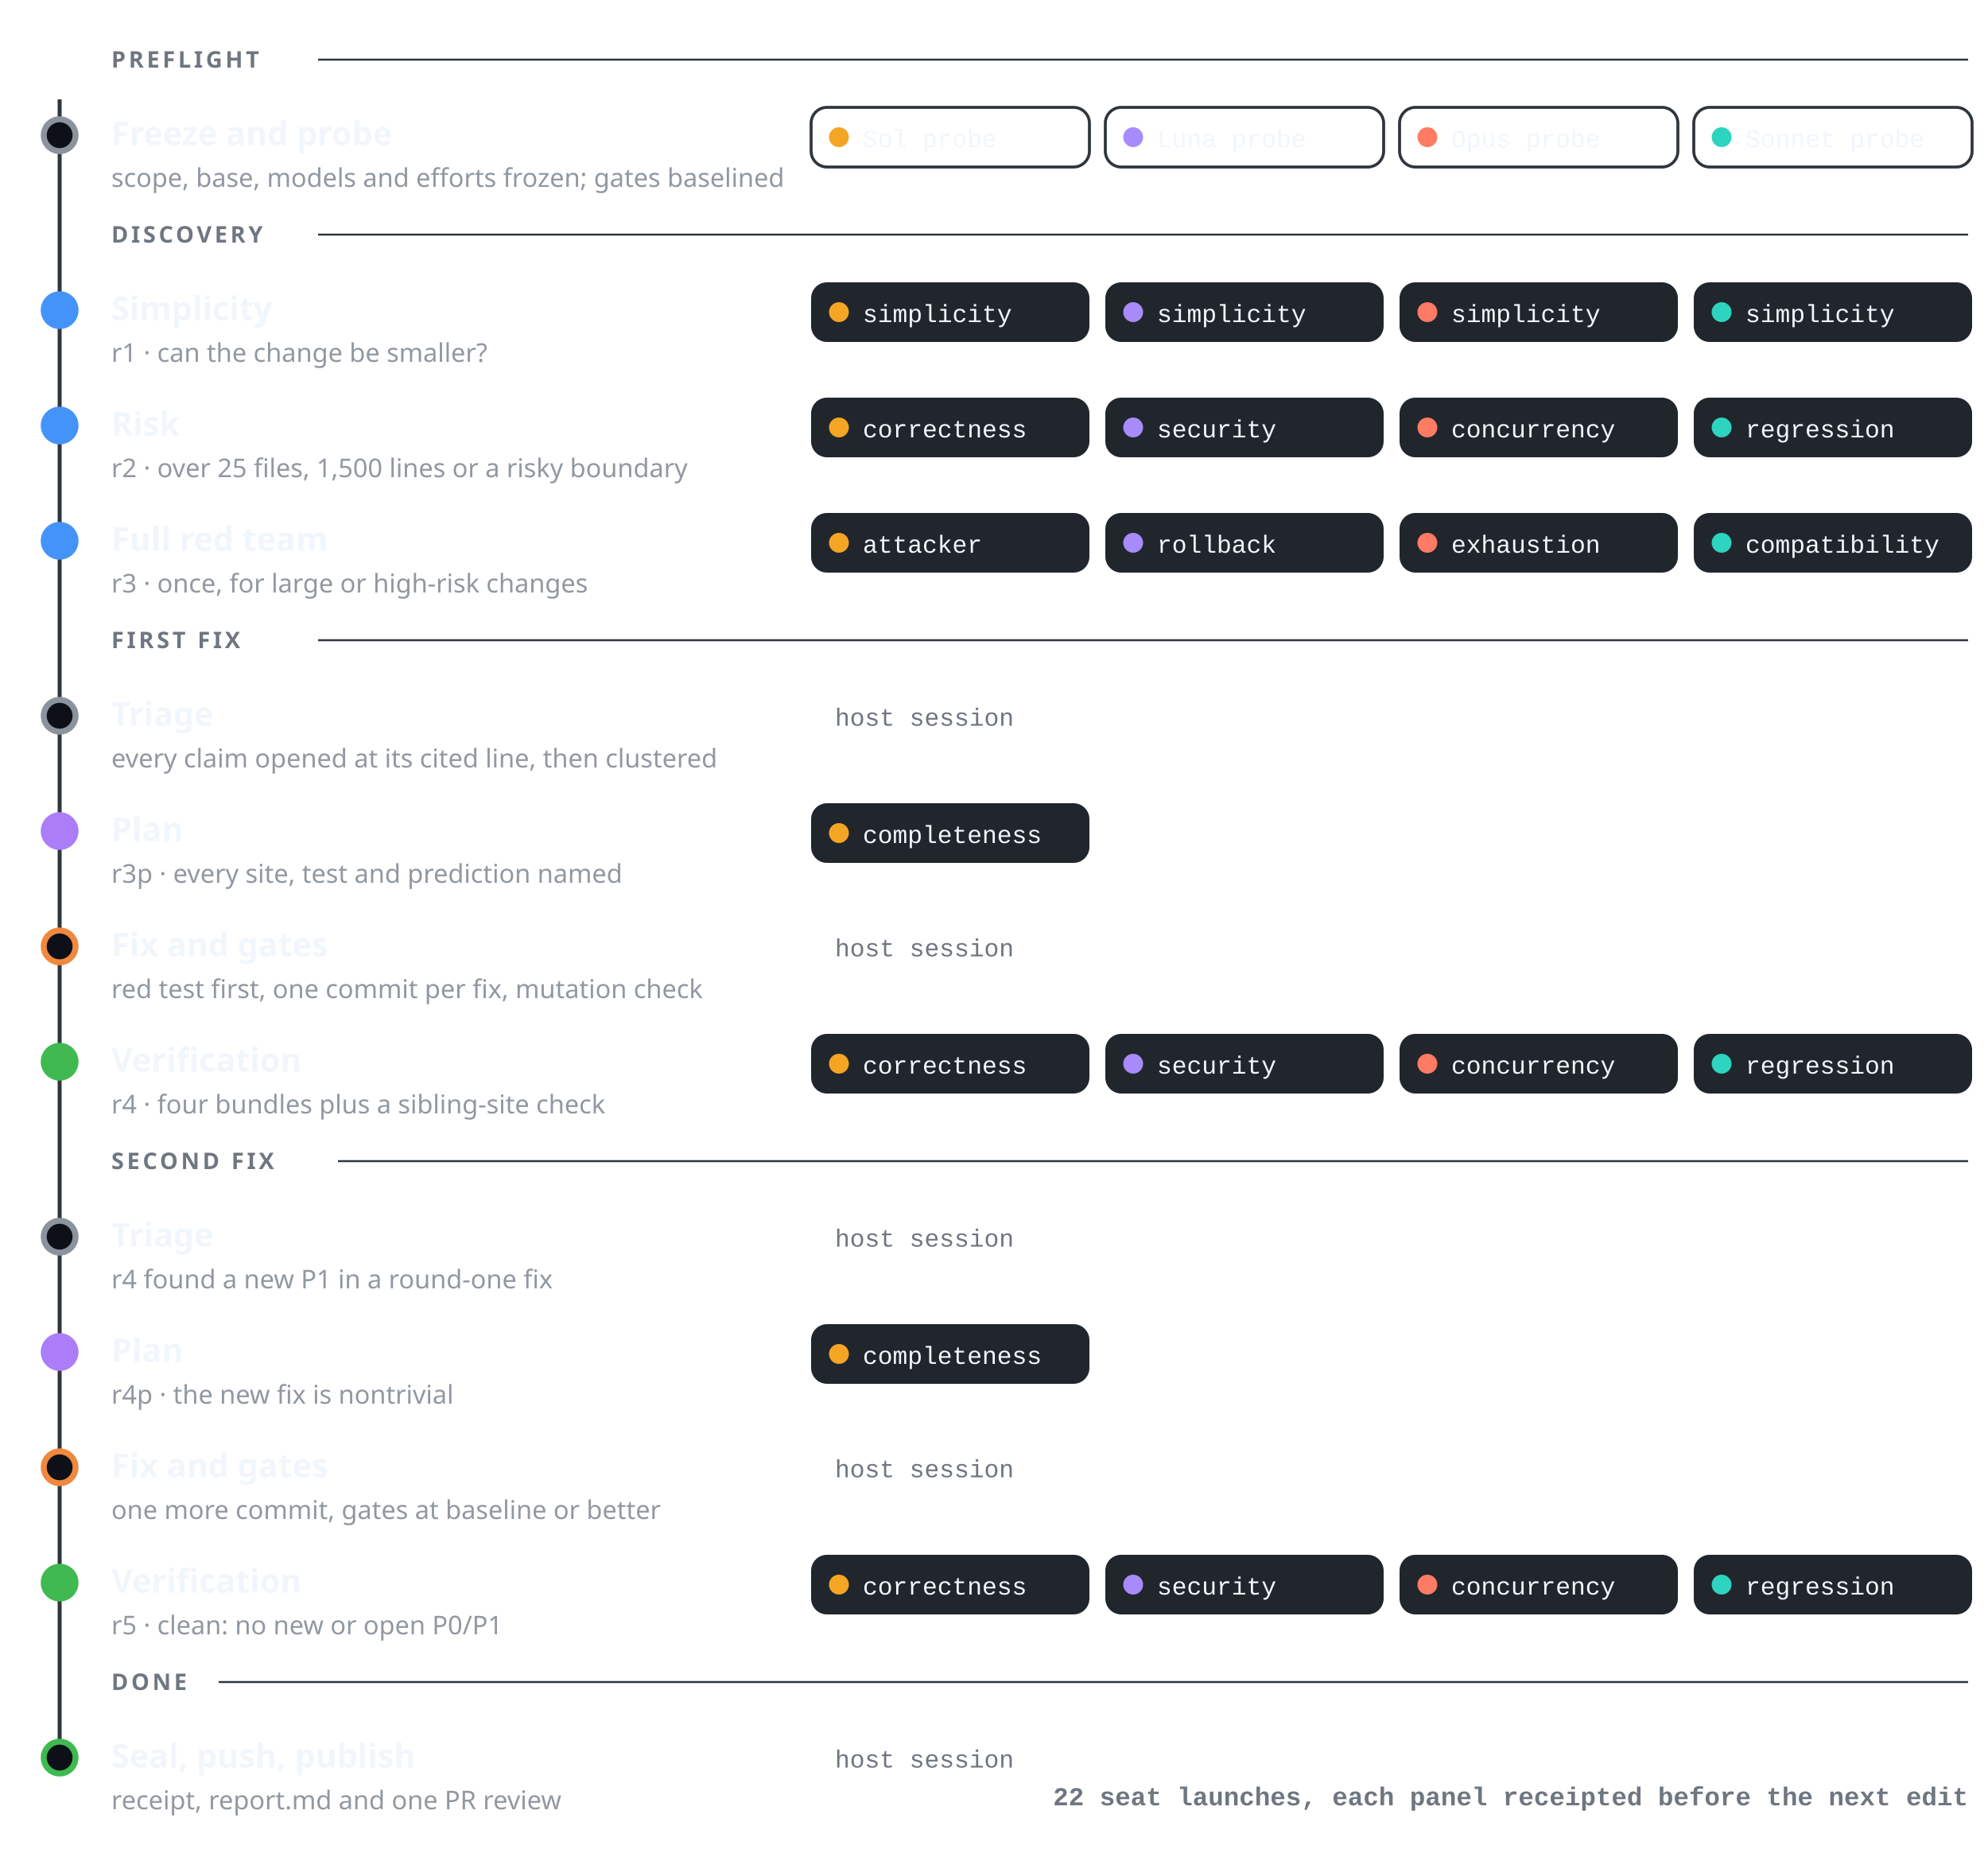
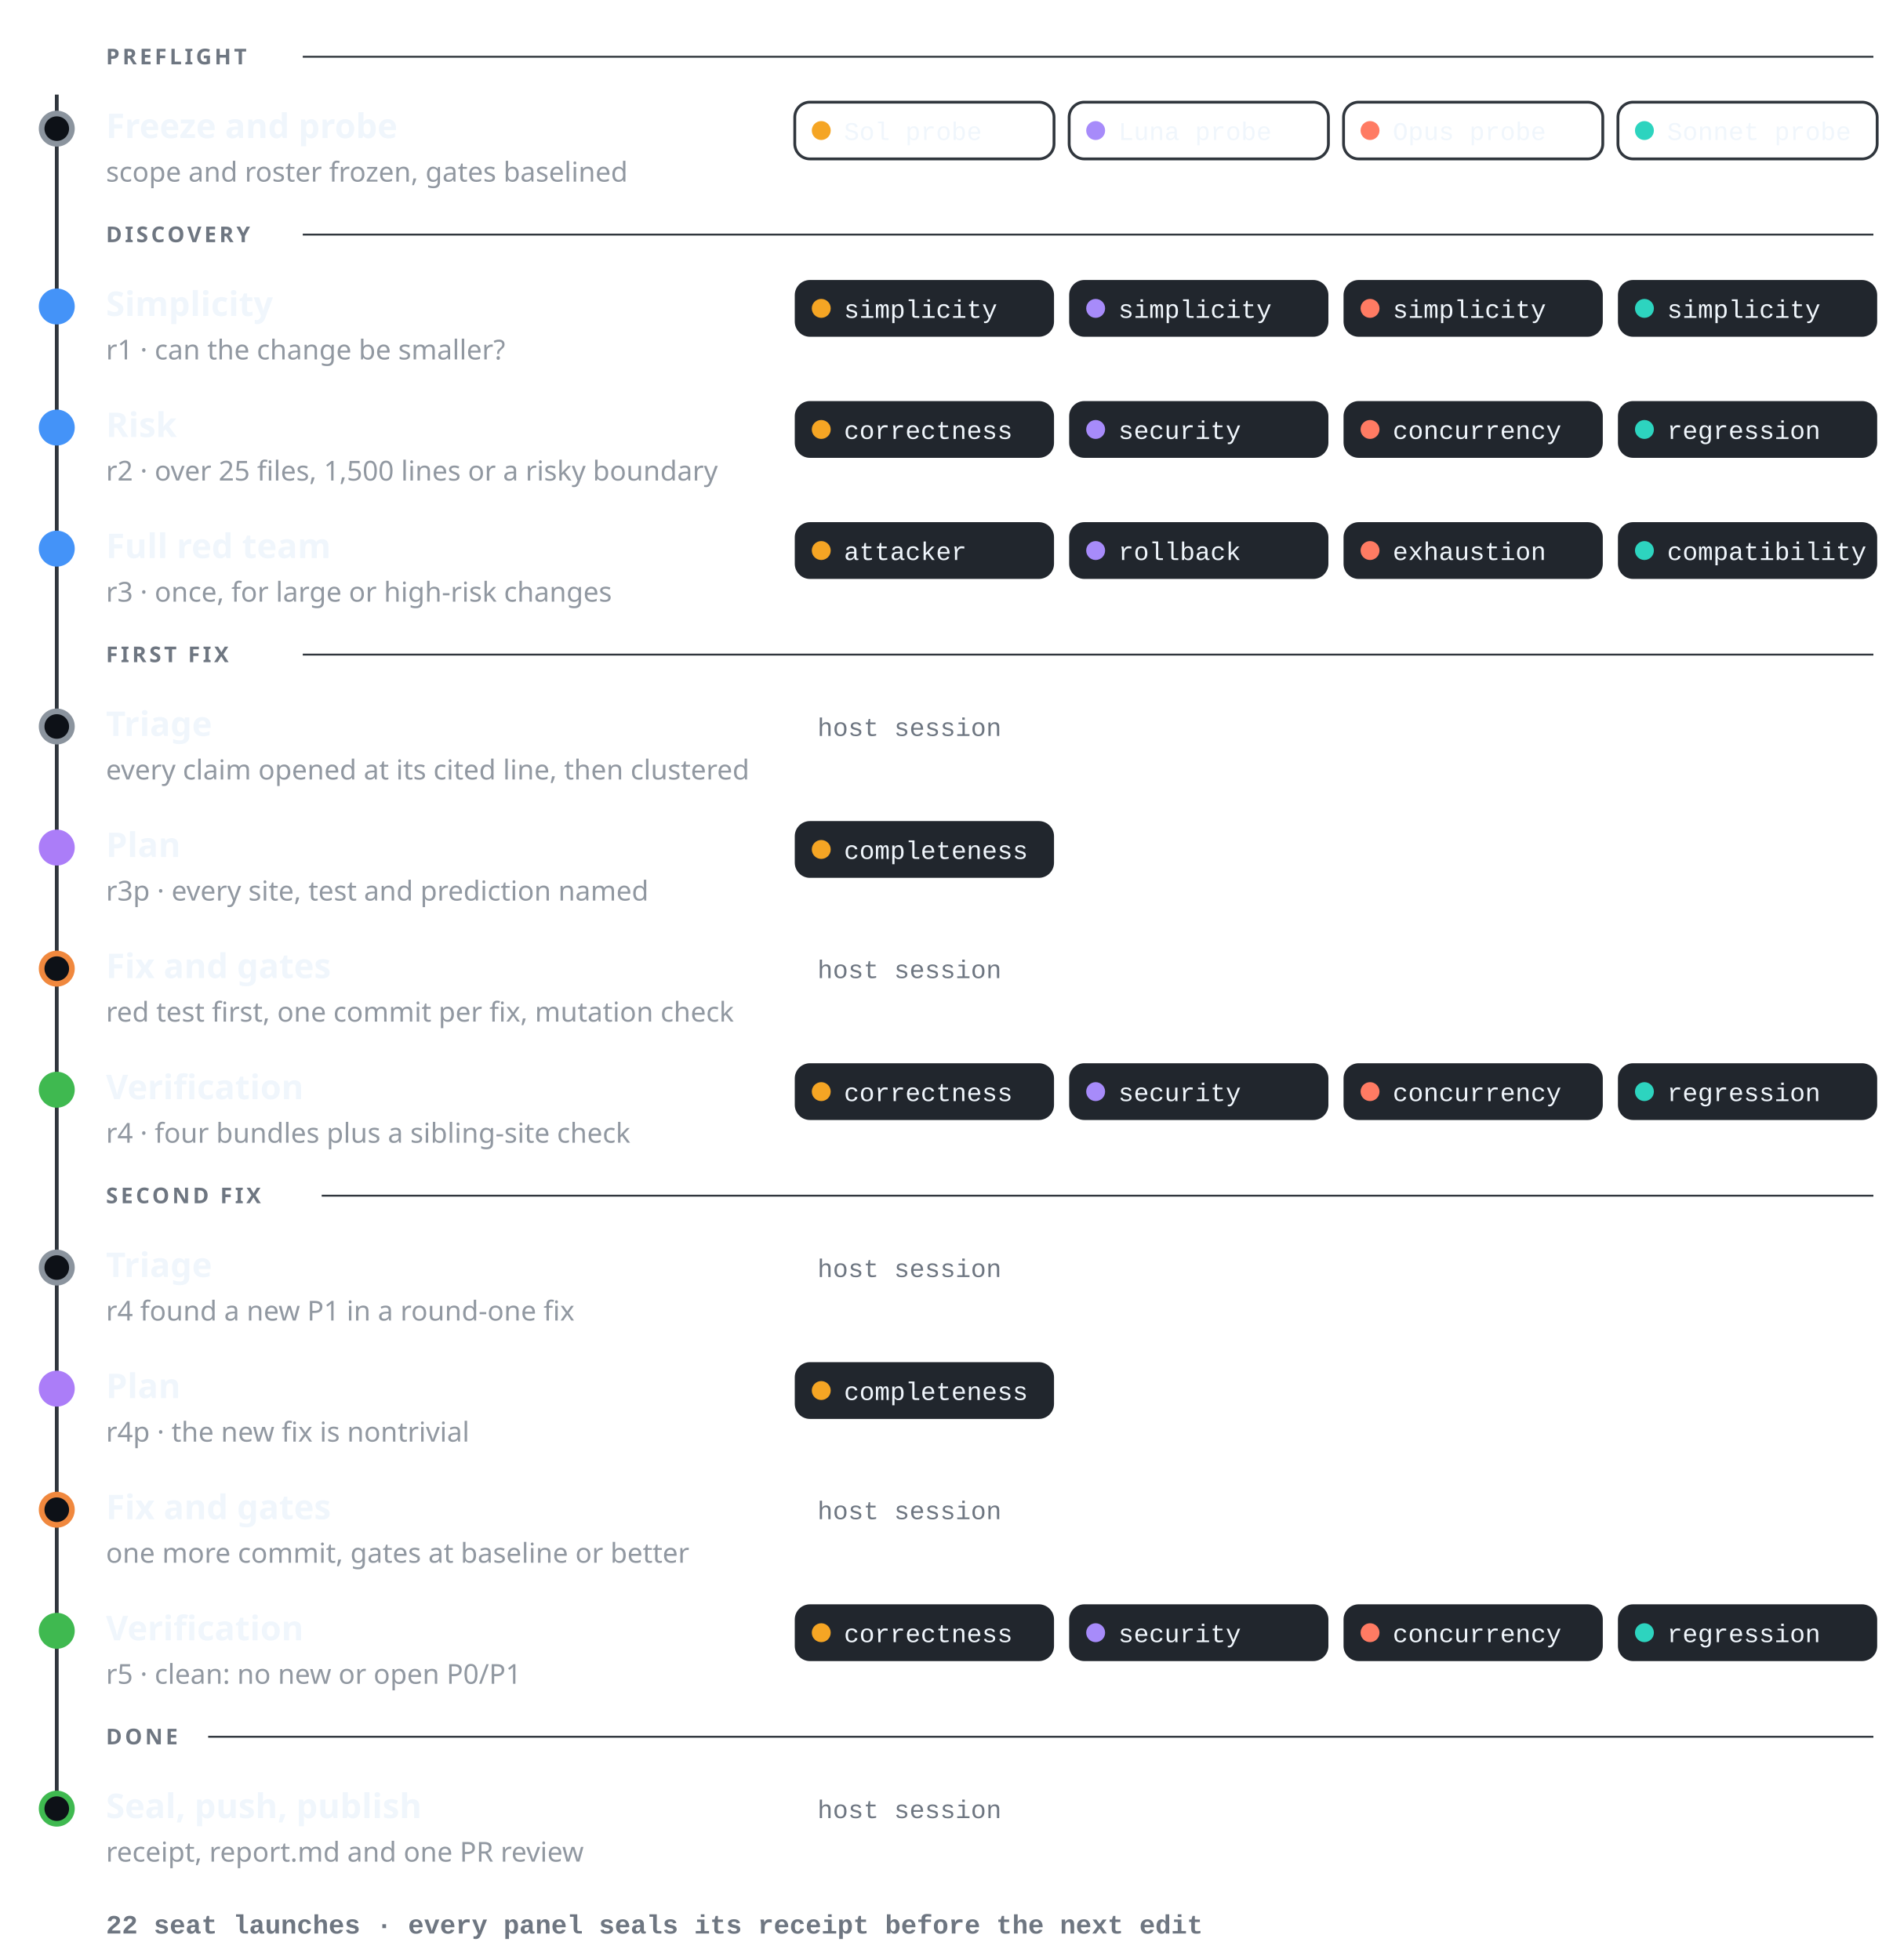
- <svg xmlns="http://www.w3.org/2000/svg" viewBox="0 0 1000 934" width="1000" height="934" role="img" aria-label="A large, high-risk review, step by step">
-   <line x1="30" y1="50" x2="30" y2="884" stroke="#30363d" stroke-width="2" />
+ <svg xmlns="http://www.w3.org/2000/svg" viewBox="0 0 1000 1036" width="1000" height="1036" role="img" aria-label="A large, high-risk review, step by step">
+   <line x1="30" y1="50" x2="30" y2="956" stroke="#30363d" stroke-width="2" />
  <text x="56" y="34" font-family="-apple-system, BlinkMacSystemFont, 'Segoe UI', 'Noto Sans', Helvetica, Arial, sans-serif" font-size="11.5" font-weight="700" fill="#6e7681" text-anchor="start" letter-spacing="1.5">PREFLIGHT</text>
  <line x1="160" y1="30" x2="990" y2="30" stroke="#30363d" stroke-width="1" />
  <circle cx="30" cy="68" r="8" fill="#0d1117" stroke="#8b949e" stroke-width="3" />
-   <text x="56" y="73" font-family="-apple-system, BlinkMacSystemFont, 'Segoe UI', 'Noto Sans', Helvetica, Arial, sans-serif" font-size="16.5" font-weight="650" fill="#f0f6fc" text-anchor="start">Freeze and probe</text>
-   <text x="56" y="94" font-family="-apple-system, BlinkMacSystemFont, 'Segoe UI', 'Noto Sans', Helvetica, Arial, sans-serif" font-size="13" font-weight="400" fill="#9198a1" text-anchor="start">scope, base, models and efforts frozen; gates baselined</text>
-   <rect x="408" y="54" width="140" height="30" rx="8" fill="none" stroke="#30363d" stroke-width="1.5" />
-   <circle cx="422" cy="69" r="5" fill="#f5a524" />
-   <text x="434" y="74" font-family="ui-monospace, SFMono-Regular, 'SF Mono', Menlo, Consolas, 'Liberation Mono', monospace" font-size="12.5" font-weight="500" fill="#f0f6fc" text-anchor="start">Sol probe</text>
-   <rect x="556" y="54" width="140" height="30" rx="8" fill="none" stroke="#30363d" stroke-width="1.5" />
-   <circle cx="570" cy="69" r="5" fill="#a78bfa" />
-   <text x="582" y="74" font-family="ui-monospace, SFMono-Regular, 'SF Mono', Menlo, Consolas, 'Liberation Mono', monospace" font-size="12.5" font-weight="500" fill="#f0f6fc" text-anchor="start">Luna probe</text>
-   <rect x="704" y="54" width="140" height="30" rx="8" fill="none" stroke="#30363d" stroke-width="1.5" />
-   <circle cx="718" cy="69" r="5" fill="#ff7b63" />
-   <text x="730" y="74" font-family="ui-monospace, SFMono-Regular, 'SF Mono', Menlo, Consolas, 'Liberation Mono', monospace" font-size="12.5" font-weight="500" fill="#f0f6fc" text-anchor="start">Opus probe</text>
-   <rect x="852" y="54" width="140" height="30" rx="8" fill="none" stroke="#30363d" stroke-width="1.5" />
-   <circle cx="866" cy="69" r="5" fill="#2dd4bf" />
-   <text x="878" y="74" font-family="ui-monospace, SFMono-Regular, 'SF Mono', Menlo, Consolas, 'Liberation Mono', monospace" font-size="12.5" font-weight="500" fill="#f0f6fc" text-anchor="start">Sonnet probe</text>
-   <text x="56" y="122" font-family="-apple-system, BlinkMacSystemFont, 'Segoe UI', 'Noto Sans', Helvetica, Arial, sans-serif" font-size="11.5" font-weight="700" fill="#6e7681" text-anchor="start" letter-spacing="1.5">DISCOVERY</text>
-   <line x1="160" y1="118" x2="990" y2="118" stroke="#30363d" stroke-width="1" />
-   <circle cx="30" cy="156" r="8" fill="#4493f8" stroke="#4493f8" stroke-width="3" />
-   <text x="56" y="161" font-family="-apple-system, BlinkMacSystemFont, 'Segoe UI', 'Noto Sans', Helvetica, Arial, sans-serif" font-size="16.5" font-weight="650" fill="#f0f6fc" text-anchor="start">Simplicity</text>
-   <text x="56" y="182" font-family="-apple-system, BlinkMacSystemFont, 'Segoe UI', 'Noto Sans', Helvetica, Arial, sans-serif" font-size="13" font-weight="400" fill="#9198a1" text-anchor="start">r1  ·  can the change be smaller?</text>
-   <rect x="408" y="142" width="140" height="30" rx="8" fill="#21262d" stroke="none" stroke-width="1.5" />
-   <circle cx="422" cy="157" r="5" fill="#f5a524" />
-   <text x="434" y="162" font-family="ui-monospace, SFMono-Regular, 'SF Mono', Menlo, Consolas, 'Liberation Mono', monospace" font-size="12.5" font-weight="500" fill="#f0f6fc" text-anchor="start">simplicity</text>
-   <rect x="556" y="142" width="140" height="30" rx="8" fill="#21262d" stroke="none" stroke-width="1.5" />
-   <circle cx="570" cy="157" r="5" fill="#a78bfa" />
-   <text x="582" y="162" font-family="ui-monospace, SFMono-Regular, 'SF Mono', Menlo, Consolas, 'Liberation Mono', monospace" font-size="12.5" font-weight="500" fill="#f0f6fc" text-anchor="start">simplicity</text>
-   <rect x="704" y="142" width="140" height="30" rx="8" fill="#21262d" stroke="none" stroke-width="1.5" />
-   <circle cx="718" cy="157" r="5" fill="#ff7b63" />
-   <text x="730" y="162" font-family="ui-monospace, SFMono-Regular, 'SF Mono', Menlo, Consolas, 'Liberation Mono', monospace" font-size="12.5" font-weight="500" fill="#f0f6fc" text-anchor="start">simplicity</text>
-   <rect x="852" y="142" width="140" height="30" rx="8" fill="#21262d" stroke="none" stroke-width="1.5" />
-   <circle cx="866" cy="157" r="5" fill="#2dd4bf" />
-   <text x="878" y="162" font-family="ui-monospace, SFMono-Regular, 'SF Mono', Menlo, Consolas, 'Liberation Mono', monospace" font-size="12.5" font-weight="500" fill="#f0f6fc" text-anchor="start">simplicity</text>
-   <circle cx="30" cy="214" r="8" fill="#4493f8" stroke="#4493f8" stroke-width="3" />
-   <text x="56" y="219" font-family="-apple-system, BlinkMacSystemFont, 'Segoe UI', 'Noto Sans', Helvetica, Arial, sans-serif" font-size="16.5" font-weight="650" fill="#f0f6fc" text-anchor="start">Risk</text>
-   <text x="56" y="240" font-family="-apple-system, BlinkMacSystemFont, 'Segoe UI', 'Noto Sans', Helvetica, Arial, sans-serif" font-size="13" font-weight="400" fill="#9198a1" text-anchor="start">r2  ·  over 25 files, 1,500 lines or a risky boundary</text>
-   <rect x="408" y="200" width="140" height="30" rx="8" fill="#21262d" stroke="none" stroke-width="1.5" />
-   <circle cx="422" cy="215" r="5" fill="#f5a524" />
-   <text x="434" y="220" font-family="ui-monospace, SFMono-Regular, 'SF Mono', Menlo, Consolas, 'Liberation Mono', monospace" font-size="12.5" font-weight="500" fill="#f0f6fc" text-anchor="start">correctness</text>
-   <rect x="556" y="200" width="140" height="30" rx="8" fill="#21262d" stroke="none" stroke-width="1.5" />
-   <circle cx="570" cy="215" r="5" fill="#a78bfa" />
-   <text x="582" y="220" font-family="ui-monospace, SFMono-Regular, 'SF Mono', Menlo, Consolas, 'Liberation Mono', monospace" font-size="12.5" font-weight="500" fill="#f0f6fc" text-anchor="start">security</text>
-   <rect x="704" y="200" width="140" height="30" rx="8" fill="#21262d" stroke="none" stroke-width="1.5" />
-   <circle cx="718" cy="215" r="5" fill="#ff7b63" />
-   <text x="730" y="220" font-family="ui-monospace, SFMono-Regular, 'SF Mono', Menlo, Consolas, 'Liberation Mono', monospace" font-size="12.5" font-weight="500" fill="#f0f6fc" text-anchor="start">concurrency</text>
-   <rect x="852" y="200" width="140" height="30" rx="8" fill="#21262d" stroke="none" stroke-width="1.5" />
-   <circle cx="866" cy="215" r="5" fill="#2dd4bf" />
-   <text x="878" y="220" font-family="ui-monospace, SFMono-Regular, 'SF Mono', Menlo, Consolas, 'Liberation Mono', monospace" font-size="12.5" font-weight="500" fill="#f0f6fc" text-anchor="start">regression</text>
-   <circle cx="30" cy="272" r="8" fill="#4493f8" stroke="#4493f8" stroke-width="3" />
-   <text x="56" y="277" font-family="-apple-system, BlinkMacSystemFont, 'Segoe UI', 'Noto Sans', Helvetica, Arial, sans-serif" font-size="16.5" font-weight="650" fill="#f0f6fc" text-anchor="start">Full red team</text>
-   <text x="56" y="298" font-family="-apple-system, BlinkMacSystemFont, 'Segoe UI', 'Noto Sans', Helvetica, Arial, sans-serif" font-size="13" font-weight="400" fill="#9198a1" text-anchor="start">r3  ·  once, for large or high-risk changes</text>
-   <rect x="408" y="258" width="140" height="30" rx="8" fill="#21262d" stroke="none" stroke-width="1.5" />
-   <circle cx="422" cy="273" r="5" fill="#f5a524" />
-   <text x="434" y="278" font-family="ui-monospace, SFMono-Regular, 'SF Mono', Menlo, Consolas, 'Liberation Mono', monospace" font-size="12.5" font-weight="500" fill="#f0f6fc" text-anchor="start">attacker</text>
-   <rect x="556" y="258" width="140" height="30" rx="8" fill="#21262d" stroke="none" stroke-width="1.5" />
-   <circle cx="570" cy="273" r="5" fill="#a78bfa" />
-   <text x="582" y="278" font-family="ui-monospace, SFMono-Regular, 'SF Mono', Menlo, Consolas, 'Liberation Mono', monospace" font-size="12.5" font-weight="500" fill="#f0f6fc" text-anchor="start">rollback</text>
-   <rect x="704" y="258" width="140" height="30" rx="8" fill="#21262d" stroke="none" stroke-width="1.5" />
-   <circle cx="718" cy="273" r="5" fill="#ff7b63" />
-   <text x="730" y="278" font-family="ui-monospace, SFMono-Regular, 'SF Mono', Menlo, Consolas, 'Liberation Mono', monospace" font-size="12.5" font-weight="500" fill="#f0f6fc" text-anchor="start">exhaustion</text>
-   <rect x="852" y="258" width="140" height="30" rx="8" fill="#21262d" stroke="none" stroke-width="1.5" />
-   <circle cx="866" cy="273" r="5" fill="#2dd4bf" />
-   <text x="878" y="278" font-family="ui-monospace, SFMono-Regular, 'SF Mono', Menlo, Consolas, 'Liberation Mono', monospace" font-size="12.5" font-weight="500" fill="#f0f6fc" text-anchor="start">compatibility</text>
-   <text x="56" y="326" font-family="-apple-system, BlinkMacSystemFont, 'Segoe UI', 'Noto Sans', Helvetica, Arial, sans-serif" font-size="11.5" font-weight="700" fill="#6e7681" text-anchor="start" letter-spacing="1.5">FIRST FIX</text>
-   <line x1="160" y1="322" x2="990" y2="322" stroke="#30363d" stroke-width="1" />
-   <circle cx="30" cy="360" r="8" fill="#0d1117" stroke="#8b949e" stroke-width="3" />
-   <text x="56" y="365" font-family="-apple-system, BlinkMacSystemFont, 'Segoe UI', 'Noto Sans', Helvetica, Arial, sans-serif" font-size="16.5" font-weight="650" fill="#f0f6fc" text-anchor="start">Triage</text>
-   <text x="56" y="386" font-family="-apple-system, BlinkMacSystemFont, 'Segoe UI', 'Noto Sans', Helvetica, Arial, sans-serif" font-size="13" font-weight="400" fill="#9198a1" text-anchor="start">every claim opened at its cited line, then clustered</text>
-   <text x="420" y="365" font-family="ui-monospace, SFMono-Regular, 'SF Mono', Menlo, Consolas, 'Liberation Mono', monospace" font-size="12.5" font-weight="500" fill="#6e7681" text-anchor="start">host session</text>
-   <circle cx="30" cy="418" r="8" fill="#ab7df8" stroke="#ab7df8" stroke-width="3" />
-   <text x="56" y="423" font-family="-apple-system, BlinkMacSystemFont, 'Segoe UI', 'Noto Sans', Helvetica, Arial, sans-serif" font-size="16.5" font-weight="650" fill="#f0f6fc" text-anchor="start">Plan</text>
-   <text x="56" y="444" font-family="-apple-system, BlinkMacSystemFont, 'Segoe UI', 'Noto Sans', Helvetica, Arial, sans-serif" font-size="13" font-weight="400" fill="#9198a1" text-anchor="start">r3p  ·  every site, test and prediction named</text>
-   <rect x="408" y="404" width="140" height="30" rx="8" fill="#21262d" stroke="none" stroke-width="1.5" />
-   <circle cx="422" cy="419" r="5" fill="#f5a524" />
-   <text x="434" y="424" font-family="ui-monospace, SFMono-Regular, 'SF Mono', Menlo, Consolas, 'Liberation Mono', monospace" font-size="12.5" font-weight="500" fill="#f0f6fc" text-anchor="start">completeness</text>
-   <circle cx="30" cy="476" r="8" fill="#0d1117" stroke="#f0883e" stroke-width="3" />
-   <text x="56" y="481" font-family="-apple-system, BlinkMacSystemFont, 'Segoe UI', 'Noto Sans', Helvetica, Arial, sans-serif" font-size="16.5" font-weight="650" fill="#f0f6fc" text-anchor="start">Fix and gates</text>
-   <text x="56" y="502" font-family="-apple-system, BlinkMacSystemFont, 'Segoe UI', 'Noto Sans', Helvetica, Arial, sans-serif" font-size="13" font-weight="400" fill="#9198a1" text-anchor="start">red test first, one commit per fix, mutation check</text>
-   <text x="420" y="481" font-family="ui-monospace, SFMono-Regular, 'SF Mono', Menlo, Consolas, 'Liberation Mono', monospace" font-size="12.5" font-weight="500" fill="#6e7681" text-anchor="start">host session</text>
-   <circle cx="30" cy="534" r="8" fill="#3fb950" stroke="#3fb950" stroke-width="3" />
-   <text x="56" y="539" font-family="-apple-system, BlinkMacSystemFont, 'Segoe UI', 'Noto Sans', Helvetica, Arial, sans-serif" font-size="16.5" font-weight="650" fill="#f0f6fc" text-anchor="start">Verification</text>
-   <text x="56" y="560" font-family="-apple-system, BlinkMacSystemFont, 'Segoe UI', 'Noto Sans', Helvetica, Arial, sans-serif" font-size="13" font-weight="400" fill="#9198a1" text-anchor="start">r4  ·  four bundles plus a sibling-site check</text>
-   <rect x="408" y="520" width="140" height="30" rx="8" fill="#21262d" stroke="none" stroke-width="1.5" />
-   <circle cx="422" cy="535" r="5" fill="#f5a524" />
-   <text x="434" y="540" font-family="ui-monospace, SFMono-Regular, 'SF Mono', Menlo, Consolas, 'Liberation Mono', monospace" font-size="12.5" font-weight="500" fill="#f0f6fc" text-anchor="start">correctness</text>
-   <rect x="556" y="520" width="140" height="30" rx="8" fill="#21262d" stroke="none" stroke-width="1.5" />
-   <circle cx="570" cy="535" r="5" fill="#a78bfa" />
-   <text x="582" y="540" font-family="ui-monospace, SFMono-Regular, 'SF Mono', Menlo, Consolas, 'Liberation Mono', monospace" font-size="12.5" font-weight="500" fill="#f0f6fc" text-anchor="start">security</text>
-   <rect x="704" y="520" width="140" height="30" rx="8" fill="#21262d" stroke="none" stroke-width="1.5" />
-   <circle cx="718" cy="535" r="5" fill="#ff7b63" />
-   <text x="730" y="540" font-family="ui-monospace, SFMono-Regular, 'SF Mono', Menlo, Consolas, 'Liberation Mono', monospace" font-size="12.5" font-weight="500" fill="#f0f6fc" text-anchor="start">concurrency</text>
-   <rect x="852" y="520" width="140" height="30" rx="8" fill="#21262d" stroke="none" stroke-width="1.5" />
-   <circle cx="866" cy="535" r="5" fill="#2dd4bf" />
-   <text x="878" y="540" font-family="ui-monospace, SFMono-Regular, 'SF Mono', Menlo, Consolas, 'Liberation Mono', monospace" font-size="12.5" font-weight="500" fill="#f0f6fc" text-anchor="start">regression</text>
-   <text x="56" y="588" font-family="-apple-system, BlinkMacSystemFont, 'Segoe UI', 'Noto Sans', Helvetica, Arial, sans-serif" font-size="11.5" font-weight="700" fill="#6e7681" text-anchor="start" letter-spacing="1.5">SECOND FIX</text>
-   <line x1="170" y1="584" x2="990" y2="584" stroke="#30363d" stroke-width="1" />
-   <circle cx="30" cy="622" r="8" fill="#0d1117" stroke="#8b949e" stroke-width="3" />
-   <text x="56" y="627" font-family="-apple-system, BlinkMacSystemFont, 'Segoe UI', 'Noto Sans', Helvetica, Arial, sans-serif" font-size="16.5" font-weight="650" fill="#f0f6fc" text-anchor="start">Triage</text>
-   <text x="56" y="648" font-family="-apple-system, BlinkMacSystemFont, 'Segoe UI', 'Noto Sans', Helvetica, Arial, sans-serif" font-size="13" font-weight="400" fill="#9198a1" text-anchor="start">r4 found a new P1 in a round-one fix</text>
-   <text x="420" y="627" font-family="ui-monospace, SFMono-Regular, 'SF Mono', Menlo, Consolas, 'Liberation Mono', monospace" font-size="12.5" font-weight="500" fill="#6e7681" text-anchor="start">host session</text>
-   <circle cx="30" cy="680" r="8" fill="#ab7df8" stroke="#ab7df8" stroke-width="3" />
-   <text x="56" y="685" font-family="-apple-system, BlinkMacSystemFont, 'Segoe UI', 'Noto Sans', Helvetica, Arial, sans-serif" font-size="16.5" font-weight="650" fill="#f0f6fc" text-anchor="start">Plan</text>
-   <text x="56" y="706" font-family="-apple-system, BlinkMacSystemFont, 'Segoe UI', 'Noto Sans', Helvetica, Arial, sans-serif" font-size="13" font-weight="400" fill="#9198a1" text-anchor="start">r4p  ·  the new fix is nontrivial</text>
-   <rect x="408" y="666" width="140" height="30" rx="8" fill="#21262d" stroke="none" stroke-width="1.5" />
-   <circle cx="422" cy="681" r="5" fill="#f5a524" />
-   <text x="434" y="686" font-family="ui-monospace, SFMono-Regular, 'SF Mono', Menlo, Consolas, 'Liberation Mono', monospace" font-size="12.5" font-weight="500" fill="#f0f6fc" text-anchor="start">completeness</text>
-   <circle cx="30" cy="738" r="8" fill="#0d1117" stroke="#f0883e" stroke-width="3" />
-   <text x="56" y="743" font-family="-apple-system, BlinkMacSystemFont, 'Segoe UI', 'Noto Sans', Helvetica, Arial, sans-serif" font-size="16.5" font-weight="650" fill="#f0f6fc" text-anchor="start">Fix and gates</text>
-   <text x="56" y="764" font-family="-apple-system, BlinkMacSystemFont, 'Segoe UI', 'Noto Sans', Helvetica, Arial, sans-serif" font-size="13" font-weight="400" fill="#9198a1" text-anchor="start">one more commit, gates at baseline or better</text>
-   <text x="420" y="743" font-family="ui-monospace, SFMono-Regular, 'SF Mono', Menlo, Consolas, 'Liberation Mono', monospace" font-size="12.5" font-weight="500" fill="#6e7681" text-anchor="start">host session</text>
-   <circle cx="30" cy="796" r="8" fill="#3fb950" stroke="#3fb950" stroke-width="3" />
-   <text x="56" y="801" font-family="-apple-system, BlinkMacSystemFont, 'Segoe UI', 'Noto Sans', Helvetica, Arial, sans-serif" font-size="16.5" font-weight="650" fill="#f0f6fc" text-anchor="start">Verification</text>
-   <text x="56" y="822" font-family="-apple-system, BlinkMacSystemFont, 'Segoe UI', 'Noto Sans', Helvetica, Arial, sans-serif" font-size="13" font-weight="400" fill="#9198a1" text-anchor="start">r5  ·  clean: no new or open P0/P1</text>
-   <rect x="408" y="782" width="140" height="30" rx="8" fill="#21262d" stroke="none" stroke-width="1.5" />
-   <circle cx="422" cy="797" r="5" fill="#f5a524" />
-   <text x="434" y="802" font-family="ui-monospace, SFMono-Regular, 'SF Mono', Menlo, Consolas, 'Liberation Mono', monospace" font-size="12.5" font-weight="500" fill="#f0f6fc" text-anchor="start">correctness</text>
-   <rect x="556" y="782" width="140" height="30" rx="8" fill="#21262d" stroke="none" stroke-width="1.5" />
-   <circle cx="570" cy="797" r="5" fill="#a78bfa" />
-   <text x="582" y="802" font-family="ui-monospace, SFMono-Regular, 'SF Mono', Menlo, Consolas, 'Liberation Mono', monospace" font-size="12.5" font-weight="500" fill="#f0f6fc" text-anchor="start">security</text>
-   <rect x="704" y="782" width="140" height="30" rx="8" fill="#21262d" stroke="none" stroke-width="1.5" />
-   <circle cx="718" cy="797" r="5" fill="#ff7b63" />
-   <text x="730" y="802" font-family="ui-monospace, SFMono-Regular, 'SF Mono', Menlo, Consolas, 'Liberation Mono', monospace" font-size="12.5" font-weight="500" fill="#f0f6fc" text-anchor="start">concurrency</text>
-   <rect x="852" y="782" width="140" height="30" rx="8" fill="#21262d" stroke="none" stroke-width="1.5" />
-   <circle cx="866" cy="797" r="5" fill="#2dd4bf" />
-   <text x="878" y="802" font-family="ui-monospace, SFMono-Regular, 'SF Mono', Menlo, Consolas, 'Liberation Mono', monospace" font-size="12.5" font-weight="500" fill="#f0f6fc" text-anchor="start">regression</text>
-   <text x="56" y="850" font-family="-apple-system, BlinkMacSystemFont, 'Segoe UI', 'Noto Sans', Helvetica, Arial, sans-serif" font-size="11.5" font-weight="700" fill="#6e7681" text-anchor="start" letter-spacing="1.5">DONE</text>
-   <line x1="110" y1="846" x2="990" y2="846" stroke="#30363d" stroke-width="1" />
-   <circle cx="30" cy="884" r="8" fill="#0d1117" stroke="#3fb950" stroke-width="3" />
-   <text x="56" y="889" font-family="-apple-system, BlinkMacSystemFont, 'Segoe UI', 'Noto Sans', Helvetica, Arial, sans-serif" font-size="16.5" font-weight="650" fill="#f0f6fc" text-anchor="start">Seal, push, publish</text>
-   <text x="56" y="910" font-family="-apple-system, BlinkMacSystemFont, 'Segoe UI', 'Noto Sans', Helvetica, Arial, sans-serif" font-size="13" font-weight="400" fill="#9198a1" text-anchor="start">receipt, report.md and one PR review</text>
-   <text x="420" y="889" font-family="ui-monospace, SFMono-Regular, 'SF Mono', Menlo, Consolas, 'Liberation Mono', monospace" font-size="12.5" font-weight="500" fill="#6e7681" text-anchor="start">host session</text>
-   <text x="990" y="908" font-family="ui-monospace, SFMono-Regular, 'SF Mono', Menlo, Consolas, 'Liberation Mono', monospace" font-size="13" font-weight="600" fill="#6e7681" text-anchor="end">22 seat launches, each panel receipted before the next edit</text>
+   <text x="56" y="73" font-family="-apple-system, BlinkMacSystemFont, 'Segoe UI', 'Noto Sans', Helvetica, Arial, sans-serif" font-size="18" font-weight="650" fill="#f0f6fc" text-anchor="start">Freeze and probe</text>
+   <text x="56" y="96" font-family="-apple-system, BlinkMacSystemFont, 'Segoe UI', 'Noto Sans', Helvetica, Arial, sans-serif" font-size="14.5" font-weight="400" fill="#9198a1" text-anchor="start">scope and roster frozen, gates baselined</text>
+   <rect x="420" y="54" width="137" height="30" rx="8" fill="none" stroke="#30363d" stroke-width="1.5" />
+   <circle cx="434" cy="69" r="5" fill="#f5a524" />
+   <text x="446" y="74" font-family="ui-monospace, SFMono-Regular, 'SF Mono', Menlo, Consolas, 'Liberation Mono', monospace" font-size="13.5" font-weight="500" fill="#f0f6fc" text-anchor="start">Sol probe</text>
+   <rect x="565" y="54" width="137" height="30" rx="8" fill="none" stroke="#30363d" stroke-width="1.5" />
+   <circle cx="579" cy="69" r="5" fill="#a78bfa" />
+   <text x="591" y="74" font-family="ui-monospace, SFMono-Regular, 'SF Mono', Menlo, Consolas, 'Liberation Mono', monospace" font-size="13.5" font-weight="500" fill="#f0f6fc" text-anchor="start">Luna probe</text>
+   <rect x="710" y="54" width="137" height="30" rx="8" fill="none" stroke="#30363d" stroke-width="1.5" />
+   <circle cx="724" cy="69" r="5" fill="#ff7b63" />
+   <text x="736" y="74" font-family="ui-monospace, SFMono-Regular, 'SF Mono', Menlo, Consolas, 'Liberation Mono', monospace" font-size="13.5" font-weight="500" fill="#f0f6fc" text-anchor="start">Opus probe</text>
+   <rect x="855" y="54" width="137" height="30" rx="8" fill="none" stroke="#30363d" stroke-width="1.5" />
+   <circle cx="869" cy="69" r="5" fill="#2dd4bf" />
+   <text x="881" y="74" font-family="ui-monospace, SFMono-Regular, 'SF Mono', Menlo, Consolas, 'Liberation Mono', monospace" font-size="13.5" font-weight="500" fill="#f0f6fc" text-anchor="start">Sonnet probe</text>
+   <text x="56" y="128" font-family="-apple-system, BlinkMacSystemFont, 'Segoe UI', 'Noto Sans', Helvetica, Arial, sans-serif" font-size="11.5" font-weight="700" fill="#6e7681" text-anchor="start" letter-spacing="1.5">DISCOVERY</text>
+   <line x1="160" y1="124" x2="990" y2="124" stroke="#30363d" stroke-width="1" />
+   <circle cx="30" cy="162" r="8" fill="#4493f8" stroke="#4493f8" stroke-width="3" />
+   <text x="56" y="167" font-family="-apple-system, BlinkMacSystemFont, 'Segoe UI', 'Noto Sans', Helvetica, Arial, sans-serif" font-size="18" font-weight="650" fill="#f0f6fc" text-anchor="start">Simplicity</text>
+   <text x="56" y="190" font-family="-apple-system, BlinkMacSystemFont, 'Segoe UI', 'Noto Sans', Helvetica, Arial, sans-serif" font-size="14.5" font-weight="400" fill="#9198a1" text-anchor="start">r1  ·  can the change be smaller?</text>
+   <rect x="420" y="148" width="137" height="30" rx="8" fill="#21262d" stroke="none" stroke-width="1.5" />
+   <circle cx="434" cy="163" r="5" fill="#f5a524" />
+   <text x="446" y="168" font-family="ui-monospace, SFMono-Regular, 'SF Mono', Menlo, Consolas, 'Liberation Mono', monospace" font-size="13.5" font-weight="500" fill="#f0f6fc" text-anchor="start">simplicity</text>
+   <rect x="565" y="148" width="137" height="30" rx="8" fill="#21262d" stroke="none" stroke-width="1.5" />
+   <circle cx="579" cy="163" r="5" fill="#a78bfa" />
+   <text x="591" y="168" font-family="ui-monospace, SFMono-Regular, 'SF Mono', Menlo, Consolas, 'Liberation Mono', monospace" font-size="13.5" font-weight="500" fill="#f0f6fc" text-anchor="start">simplicity</text>
+   <rect x="710" y="148" width="137" height="30" rx="8" fill="#21262d" stroke="none" stroke-width="1.5" />
+   <circle cx="724" cy="163" r="5" fill="#ff7b63" />
+   <text x="736" y="168" font-family="ui-monospace, SFMono-Regular, 'SF Mono', Menlo, Consolas, 'Liberation Mono', monospace" font-size="13.5" font-weight="500" fill="#f0f6fc" text-anchor="start">simplicity</text>
+   <rect x="855" y="148" width="137" height="30" rx="8" fill="#21262d" stroke="none" stroke-width="1.5" />
+   <circle cx="869" cy="163" r="5" fill="#2dd4bf" />
+   <text x="881" y="168" font-family="ui-monospace, SFMono-Regular, 'SF Mono', Menlo, Consolas, 'Liberation Mono', monospace" font-size="13.5" font-weight="500" fill="#f0f6fc" text-anchor="start">simplicity</text>
+   <circle cx="30" cy="226" r="8" fill="#4493f8" stroke="#4493f8" stroke-width="3" />
+   <text x="56" y="231" font-family="-apple-system, BlinkMacSystemFont, 'Segoe UI', 'Noto Sans', Helvetica, Arial, sans-serif" font-size="18" font-weight="650" fill="#f0f6fc" text-anchor="start">Risk</text>
+   <text x="56" y="254" font-family="-apple-system, BlinkMacSystemFont, 'Segoe UI', 'Noto Sans', Helvetica, Arial, sans-serif" font-size="14.5" font-weight="400" fill="#9198a1" text-anchor="start">r2  ·  over 25 files, 1,500 lines or a risky boundary</text>
+   <rect x="420" y="212" width="137" height="30" rx="8" fill="#21262d" stroke="none" stroke-width="1.5" />
+   <circle cx="434" cy="227" r="5" fill="#f5a524" />
+   <text x="446" y="232" font-family="ui-monospace, SFMono-Regular, 'SF Mono', Menlo, Consolas, 'Liberation Mono', monospace" font-size="13.5" font-weight="500" fill="#f0f6fc" text-anchor="start">correctness</text>
+   <rect x="565" y="212" width="137" height="30" rx="8" fill="#21262d" stroke="none" stroke-width="1.5" />
+   <circle cx="579" cy="227" r="5" fill="#a78bfa" />
+   <text x="591" y="232" font-family="ui-monospace, SFMono-Regular, 'SF Mono', Menlo, Consolas, 'Liberation Mono', monospace" font-size="13.5" font-weight="500" fill="#f0f6fc" text-anchor="start">security</text>
+   <rect x="710" y="212" width="137" height="30" rx="8" fill="#21262d" stroke="none" stroke-width="1.5" />
+   <circle cx="724" cy="227" r="5" fill="#ff7b63" />
+   <text x="736" y="232" font-family="ui-monospace, SFMono-Regular, 'SF Mono', Menlo, Consolas, 'Liberation Mono', monospace" font-size="13.5" font-weight="500" fill="#f0f6fc" text-anchor="start">concurrency</text>
+   <rect x="855" y="212" width="137" height="30" rx="8" fill="#21262d" stroke="none" stroke-width="1.5" />
+   <circle cx="869" cy="227" r="5" fill="#2dd4bf" />
+   <text x="881" y="232" font-family="ui-monospace, SFMono-Regular, 'SF Mono', Menlo, Consolas, 'Liberation Mono', monospace" font-size="13.5" font-weight="500" fill="#f0f6fc" text-anchor="start">regression</text>
+   <circle cx="30" cy="290" r="8" fill="#4493f8" stroke="#4493f8" stroke-width="3" />
+   <text x="56" y="295" font-family="-apple-system, BlinkMacSystemFont, 'Segoe UI', 'Noto Sans', Helvetica, Arial, sans-serif" font-size="18" font-weight="650" fill="#f0f6fc" text-anchor="start">Full red team</text>
+   <text x="56" y="318" font-family="-apple-system, BlinkMacSystemFont, 'Segoe UI', 'Noto Sans', Helvetica, Arial, sans-serif" font-size="14.5" font-weight="400" fill="#9198a1" text-anchor="start">r3  ·  once, for large or high-risk changes</text>
+   <rect x="420" y="276" width="137" height="30" rx="8" fill="#21262d" stroke="none" stroke-width="1.5" />
+   <circle cx="434" cy="291" r="5" fill="#f5a524" />
+   <text x="446" y="296" font-family="ui-monospace, SFMono-Regular, 'SF Mono', Menlo, Consolas, 'Liberation Mono', monospace" font-size="13.5" font-weight="500" fill="#f0f6fc" text-anchor="start">attacker</text>
+   <rect x="565" y="276" width="137" height="30" rx="8" fill="#21262d" stroke="none" stroke-width="1.5" />
+   <circle cx="579" cy="291" r="5" fill="#a78bfa" />
+   <text x="591" y="296" font-family="ui-monospace, SFMono-Regular, 'SF Mono', Menlo, Consolas, 'Liberation Mono', monospace" font-size="13.5" font-weight="500" fill="#f0f6fc" text-anchor="start">rollback</text>
+   <rect x="710" y="276" width="137" height="30" rx="8" fill="#21262d" stroke="none" stroke-width="1.5" />
+   <circle cx="724" cy="291" r="5" fill="#ff7b63" />
+   <text x="736" y="296" font-family="ui-monospace, SFMono-Regular, 'SF Mono', Menlo, Consolas, 'Liberation Mono', monospace" font-size="13.5" font-weight="500" fill="#f0f6fc" text-anchor="start">exhaustion</text>
+   <rect x="855" y="276" width="137" height="30" rx="8" fill="#21262d" stroke="none" stroke-width="1.5" />
+   <circle cx="869" cy="291" r="5" fill="#2dd4bf" />
+   <text x="881" y="296" font-family="ui-monospace, SFMono-Regular, 'SF Mono', Menlo, Consolas, 'Liberation Mono', monospace" font-size="13.5" font-weight="500" fill="#f0f6fc" text-anchor="start">compatibility</text>
+   <text x="56" y="350" font-family="-apple-system, BlinkMacSystemFont, 'Segoe UI', 'Noto Sans', Helvetica, Arial, sans-serif" font-size="11.5" font-weight="700" fill="#6e7681" text-anchor="start" letter-spacing="1.5">FIRST FIX</text>
+   <line x1="160" y1="346" x2="990" y2="346" stroke="#30363d" stroke-width="1" />
+   <circle cx="30" cy="384" r="8" fill="#0d1117" stroke="#8b949e" stroke-width="3" />
+   <text x="56" y="389" font-family="-apple-system, BlinkMacSystemFont, 'Segoe UI', 'Noto Sans', Helvetica, Arial, sans-serif" font-size="18" font-weight="650" fill="#f0f6fc" text-anchor="start">Triage</text>
+   <text x="56" y="412" font-family="-apple-system, BlinkMacSystemFont, 'Segoe UI', 'Noto Sans', Helvetica, Arial, sans-serif" font-size="14.5" font-weight="400" fill="#9198a1" text-anchor="start">every claim opened at its cited line, then clustered</text>
+   <text x="432" y="389" font-family="ui-monospace, SFMono-Regular, 'SF Mono', Menlo, Consolas, 'Liberation Mono', monospace" font-size="13.5" font-weight="500" fill="#6e7681" text-anchor="start">host session</text>
+   <circle cx="30" cy="448" r="8" fill="#ab7df8" stroke="#ab7df8" stroke-width="3" />
+   <text x="56" y="453" font-family="-apple-system, BlinkMacSystemFont, 'Segoe UI', 'Noto Sans', Helvetica, Arial, sans-serif" font-size="18" font-weight="650" fill="#f0f6fc" text-anchor="start">Plan</text>
+   <text x="56" y="476" font-family="-apple-system, BlinkMacSystemFont, 'Segoe UI', 'Noto Sans', Helvetica, Arial, sans-serif" font-size="14.5" font-weight="400" fill="#9198a1" text-anchor="start">r3p  ·  every site, test and prediction named</text>
+   <rect x="420" y="434" width="137" height="30" rx="8" fill="#21262d" stroke="none" stroke-width="1.5" />
+   <circle cx="434" cy="449" r="5" fill="#f5a524" />
+   <text x="446" y="454" font-family="ui-monospace, SFMono-Regular, 'SF Mono', Menlo, Consolas, 'Liberation Mono', monospace" font-size="13.5" font-weight="500" fill="#f0f6fc" text-anchor="start">completeness</text>
+   <circle cx="30" cy="512" r="8" fill="#0d1117" stroke="#f0883e" stroke-width="3" />
+   <text x="56" y="517" font-family="-apple-system, BlinkMacSystemFont, 'Segoe UI', 'Noto Sans', Helvetica, Arial, sans-serif" font-size="18" font-weight="650" fill="#f0f6fc" text-anchor="start">Fix and gates</text>
+   <text x="56" y="540" font-family="-apple-system, BlinkMacSystemFont, 'Segoe UI', 'Noto Sans', Helvetica, Arial, sans-serif" font-size="14.5" font-weight="400" fill="#9198a1" text-anchor="start">red test first, one commit per fix, mutation check</text>
+   <text x="432" y="517" font-family="ui-monospace, SFMono-Regular, 'SF Mono', Menlo, Consolas, 'Liberation Mono', monospace" font-size="13.5" font-weight="500" fill="#6e7681" text-anchor="start">host session</text>
+   <circle cx="30" cy="576" r="8" fill="#3fb950" stroke="#3fb950" stroke-width="3" />
+   <text x="56" y="581" font-family="-apple-system, BlinkMacSystemFont, 'Segoe UI', 'Noto Sans', Helvetica, Arial, sans-serif" font-size="18" font-weight="650" fill="#f0f6fc" text-anchor="start">Verification</text>
+   <text x="56" y="604" font-family="-apple-system, BlinkMacSystemFont, 'Segoe UI', 'Noto Sans', Helvetica, Arial, sans-serif" font-size="14.5" font-weight="400" fill="#9198a1" text-anchor="start">r4  ·  four bundles plus a sibling-site check</text>
+   <rect x="420" y="562" width="137" height="30" rx="8" fill="#21262d" stroke="none" stroke-width="1.5" />
+   <circle cx="434" cy="577" r="5" fill="#f5a524" />
+   <text x="446" y="582" font-family="ui-monospace, SFMono-Regular, 'SF Mono', Menlo, Consolas, 'Liberation Mono', monospace" font-size="13.5" font-weight="500" fill="#f0f6fc" text-anchor="start">correctness</text>
+   <rect x="565" y="562" width="137" height="30" rx="8" fill="#21262d" stroke="none" stroke-width="1.5" />
+   <circle cx="579" cy="577" r="5" fill="#a78bfa" />
+   <text x="591" y="582" font-family="ui-monospace, SFMono-Regular, 'SF Mono', Menlo, Consolas, 'Liberation Mono', monospace" font-size="13.5" font-weight="500" fill="#f0f6fc" text-anchor="start">security</text>
+   <rect x="710" y="562" width="137" height="30" rx="8" fill="#21262d" stroke="none" stroke-width="1.5" />
+   <circle cx="724" cy="577" r="5" fill="#ff7b63" />
+   <text x="736" y="582" font-family="ui-monospace, SFMono-Regular, 'SF Mono', Menlo, Consolas, 'Liberation Mono', monospace" font-size="13.5" font-weight="500" fill="#f0f6fc" text-anchor="start">concurrency</text>
+   <rect x="855" y="562" width="137" height="30" rx="8" fill="#21262d" stroke="none" stroke-width="1.5" />
+   <circle cx="869" cy="577" r="5" fill="#2dd4bf" />
+   <text x="881" y="582" font-family="ui-monospace, SFMono-Regular, 'SF Mono', Menlo, Consolas, 'Liberation Mono', monospace" font-size="13.5" font-weight="500" fill="#f0f6fc" text-anchor="start">regression</text>
+   <text x="56" y="636" font-family="-apple-system, BlinkMacSystemFont, 'Segoe UI', 'Noto Sans', Helvetica, Arial, sans-serif" font-size="11.5" font-weight="700" fill="#6e7681" text-anchor="start" letter-spacing="1.5">SECOND FIX</text>
+   <line x1="170" y1="632" x2="990" y2="632" stroke="#30363d" stroke-width="1" />
+   <circle cx="30" cy="670" r="8" fill="#0d1117" stroke="#8b949e" stroke-width="3" />
+   <text x="56" y="675" font-family="-apple-system, BlinkMacSystemFont, 'Segoe UI', 'Noto Sans', Helvetica, Arial, sans-serif" font-size="18" font-weight="650" fill="#f0f6fc" text-anchor="start">Triage</text>
+   <text x="56" y="698" font-family="-apple-system, BlinkMacSystemFont, 'Segoe UI', 'Noto Sans', Helvetica, Arial, sans-serif" font-size="14.5" font-weight="400" fill="#9198a1" text-anchor="start">r4 found a new P1 in a round-one fix</text>
+   <text x="432" y="675" font-family="ui-monospace, SFMono-Regular, 'SF Mono', Menlo, Consolas, 'Liberation Mono', monospace" font-size="13.5" font-weight="500" fill="#6e7681" text-anchor="start">host session</text>
+   <circle cx="30" cy="734" r="8" fill="#ab7df8" stroke="#ab7df8" stroke-width="3" />
+   <text x="56" y="739" font-family="-apple-system, BlinkMacSystemFont, 'Segoe UI', 'Noto Sans', Helvetica, Arial, sans-serif" font-size="18" font-weight="650" fill="#f0f6fc" text-anchor="start">Plan</text>
+   <text x="56" y="762" font-family="-apple-system, BlinkMacSystemFont, 'Segoe UI', 'Noto Sans', Helvetica, Arial, sans-serif" font-size="14.5" font-weight="400" fill="#9198a1" text-anchor="start">r4p  ·  the new fix is nontrivial</text>
+   <rect x="420" y="720" width="137" height="30" rx="8" fill="#21262d" stroke="none" stroke-width="1.5" />
+   <circle cx="434" cy="735" r="5" fill="#f5a524" />
+   <text x="446" y="740" font-family="ui-monospace, SFMono-Regular, 'SF Mono', Menlo, Consolas, 'Liberation Mono', monospace" font-size="13.5" font-weight="500" fill="#f0f6fc" text-anchor="start">completeness</text>
+   <circle cx="30" cy="798" r="8" fill="#0d1117" stroke="#f0883e" stroke-width="3" />
+   <text x="56" y="803" font-family="-apple-system, BlinkMacSystemFont, 'Segoe UI', 'Noto Sans', Helvetica, Arial, sans-serif" font-size="18" font-weight="650" fill="#f0f6fc" text-anchor="start">Fix and gates</text>
+   <text x="56" y="826" font-family="-apple-system, BlinkMacSystemFont, 'Segoe UI', 'Noto Sans', Helvetica, Arial, sans-serif" font-size="14.5" font-weight="400" fill="#9198a1" text-anchor="start">one more commit, gates at baseline or better</text>
+   <text x="432" y="803" font-family="ui-monospace, SFMono-Regular, 'SF Mono', Menlo, Consolas, 'Liberation Mono', monospace" font-size="13.5" font-weight="500" fill="#6e7681" text-anchor="start">host session</text>
+   <circle cx="30" cy="862" r="8" fill="#3fb950" stroke="#3fb950" stroke-width="3" />
+   <text x="56" y="867" font-family="-apple-system, BlinkMacSystemFont, 'Segoe UI', 'Noto Sans', Helvetica, Arial, sans-serif" font-size="18" font-weight="650" fill="#f0f6fc" text-anchor="start">Verification</text>
+   <text x="56" y="890" font-family="-apple-system, BlinkMacSystemFont, 'Segoe UI', 'Noto Sans', Helvetica, Arial, sans-serif" font-size="14.5" font-weight="400" fill="#9198a1" text-anchor="start">r5  ·  clean: no new or open P0/P1</text>
+   <rect x="420" y="848" width="137" height="30" rx="8" fill="#21262d" stroke="none" stroke-width="1.5" />
+   <circle cx="434" cy="863" r="5" fill="#f5a524" />
+   <text x="446" y="868" font-family="ui-monospace, SFMono-Regular, 'SF Mono', Menlo, Consolas, 'Liberation Mono', monospace" font-size="13.5" font-weight="500" fill="#f0f6fc" text-anchor="start">correctness</text>
+   <rect x="565" y="848" width="137" height="30" rx="8" fill="#21262d" stroke="none" stroke-width="1.5" />
+   <circle cx="579" cy="863" r="5" fill="#a78bfa" />
+   <text x="591" y="868" font-family="ui-monospace, SFMono-Regular, 'SF Mono', Menlo, Consolas, 'Liberation Mono', monospace" font-size="13.5" font-weight="500" fill="#f0f6fc" text-anchor="start">security</text>
+   <rect x="710" y="848" width="137" height="30" rx="8" fill="#21262d" stroke="none" stroke-width="1.5" />
+   <circle cx="724" cy="863" r="5" fill="#ff7b63" />
+   <text x="736" y="868" font-family="ui-monospace, SFMono-Regular, 'SF Mono', Menlo, Consolas, 'Liberation Mono', monospace" font-size="13.5" font-weight="500" fill="#f0f6fc" text-anchor="start">concurrency</text>
+   <rect x="855" y="848" width="137" height="30" rx="8" fill="#21262d" stroke="none" stroke-width="1.5" />
+   <circle cx="869" cy="863" r="5" fill="#2dd4bf" />
+   <text x="881" y="868" font-family="ui-monospace, SFMono-Regular, 'SF Mono', Menlo, Consolas, 'Liberation Mono', monospace" font-size="13.5" font-weight="500" fill="#f0f6fc" text-anchor="start">regression</text>
+   <text x="56" y="922" font-family="-apple-system, BlinkMacSystemFont, 'Segoe UI', 'Noto Sans', Helvetica, Arial, sans-serif" font-size="11.5" font-weight="700" fill="#6e7681" text-anchor="start" letter-spacing="1.5">DONE</text>
+   <line x1="110" y1="918" x2="990" y2="918" stroke="#30363d" stroke-width="1" />
+   <circle cx="30" cy="956" r="8" fill="#0d1117" stroke="#3fb950" stroke-width="3" />
+   <text x="56" y="961" font-family="-apple-system, BlinkMacSystemFont, 'Segoe UI', 'Noto Sans', Helvetica, Arial, sans-serif" font-size="18" font-weight="650" fill="#f0f6fc" text-anchor="start">Seal, push, publish</text>
+   <text x="56" y="984" font-family="-apple-system, BlinkMacSystemFont, 'Segoe UI', 'Noto Sans', Helvetica, Arial, sans-serif" font-size="14.5" font-weight="400" fill="#9198a1" text-anchor="start">receipt, report.md and one PR review</text>
+   <text x="432" y="961" font-family="ui-monospace, SFMono-Regular, 'SF Mono', Menlo, Consolas, 'Liberation Mono', monospace" font-size="13.5" font-weight="500" fill="#6e7681" text-anchor="start">host session</text>
+   <text x="56" y="1022" font-family="ui-monospace, SFMono-Regular, 'SF Mono', Menlo, Consolas, 'Liberation Mono', monospace" font-size="14" font-weight="600" fill="#6e7681" text-anchor="start">22 seat launches  ·  every panel seals its receipt before the next edit</text>
</svg>
